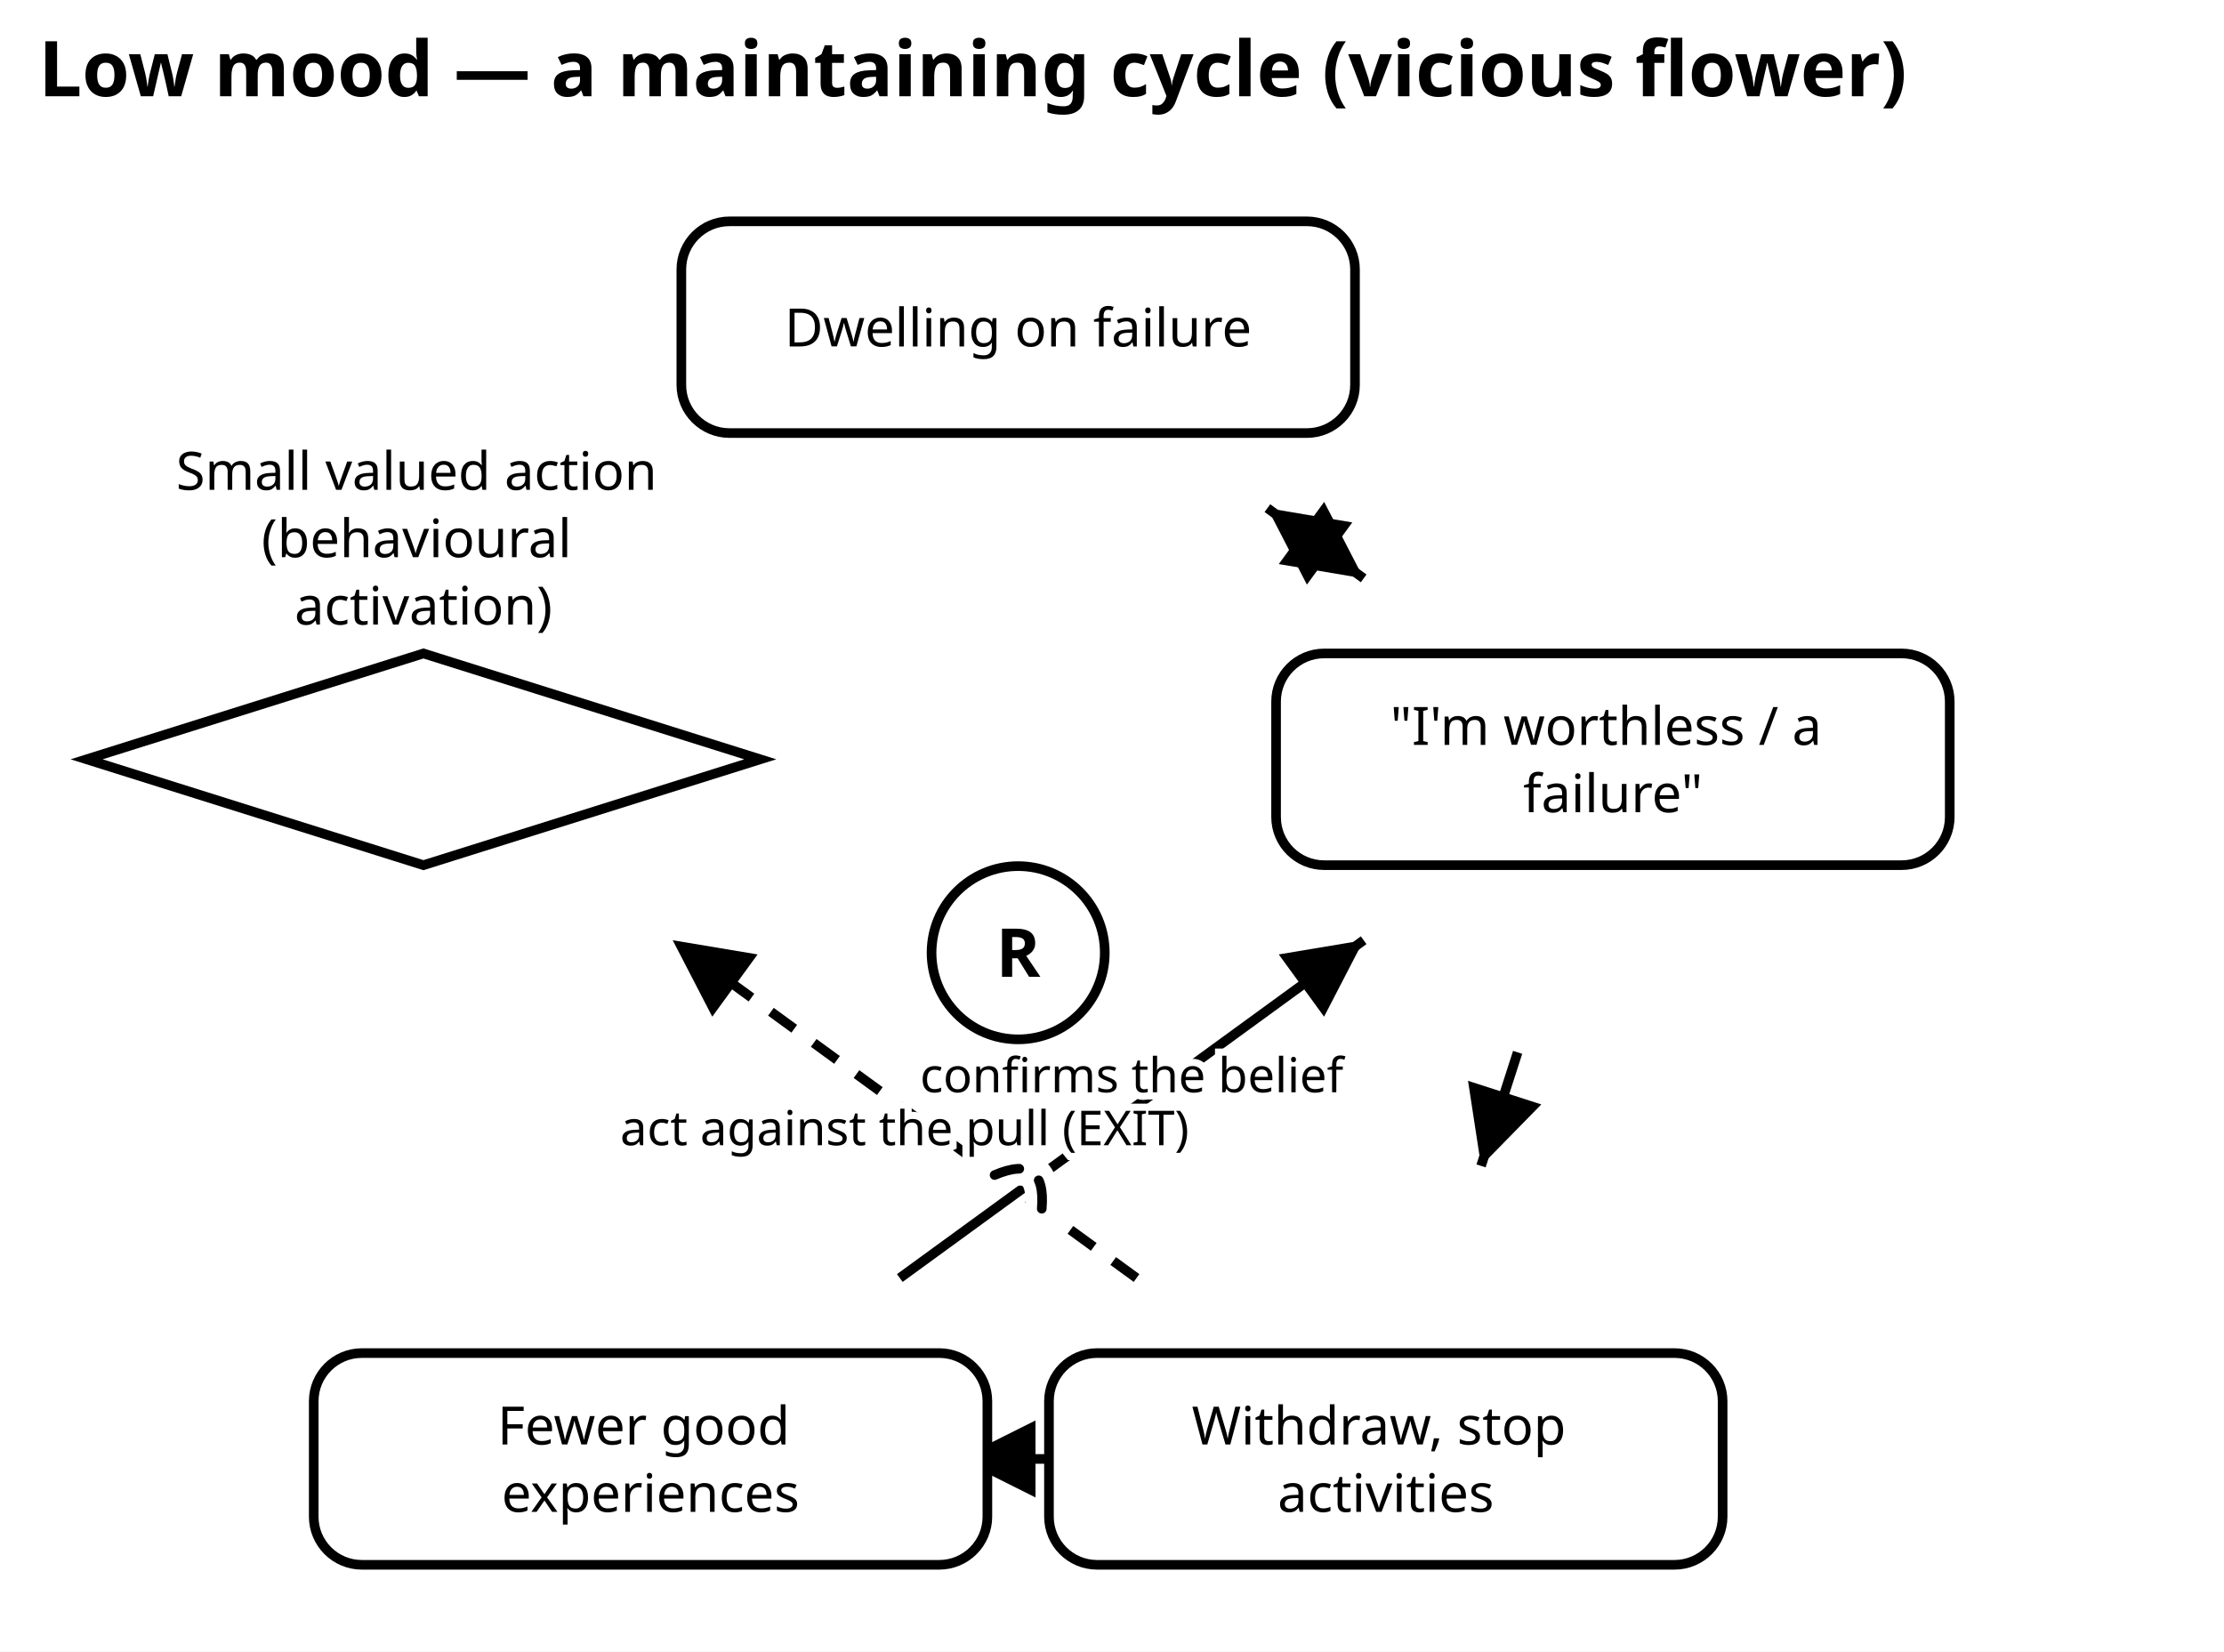
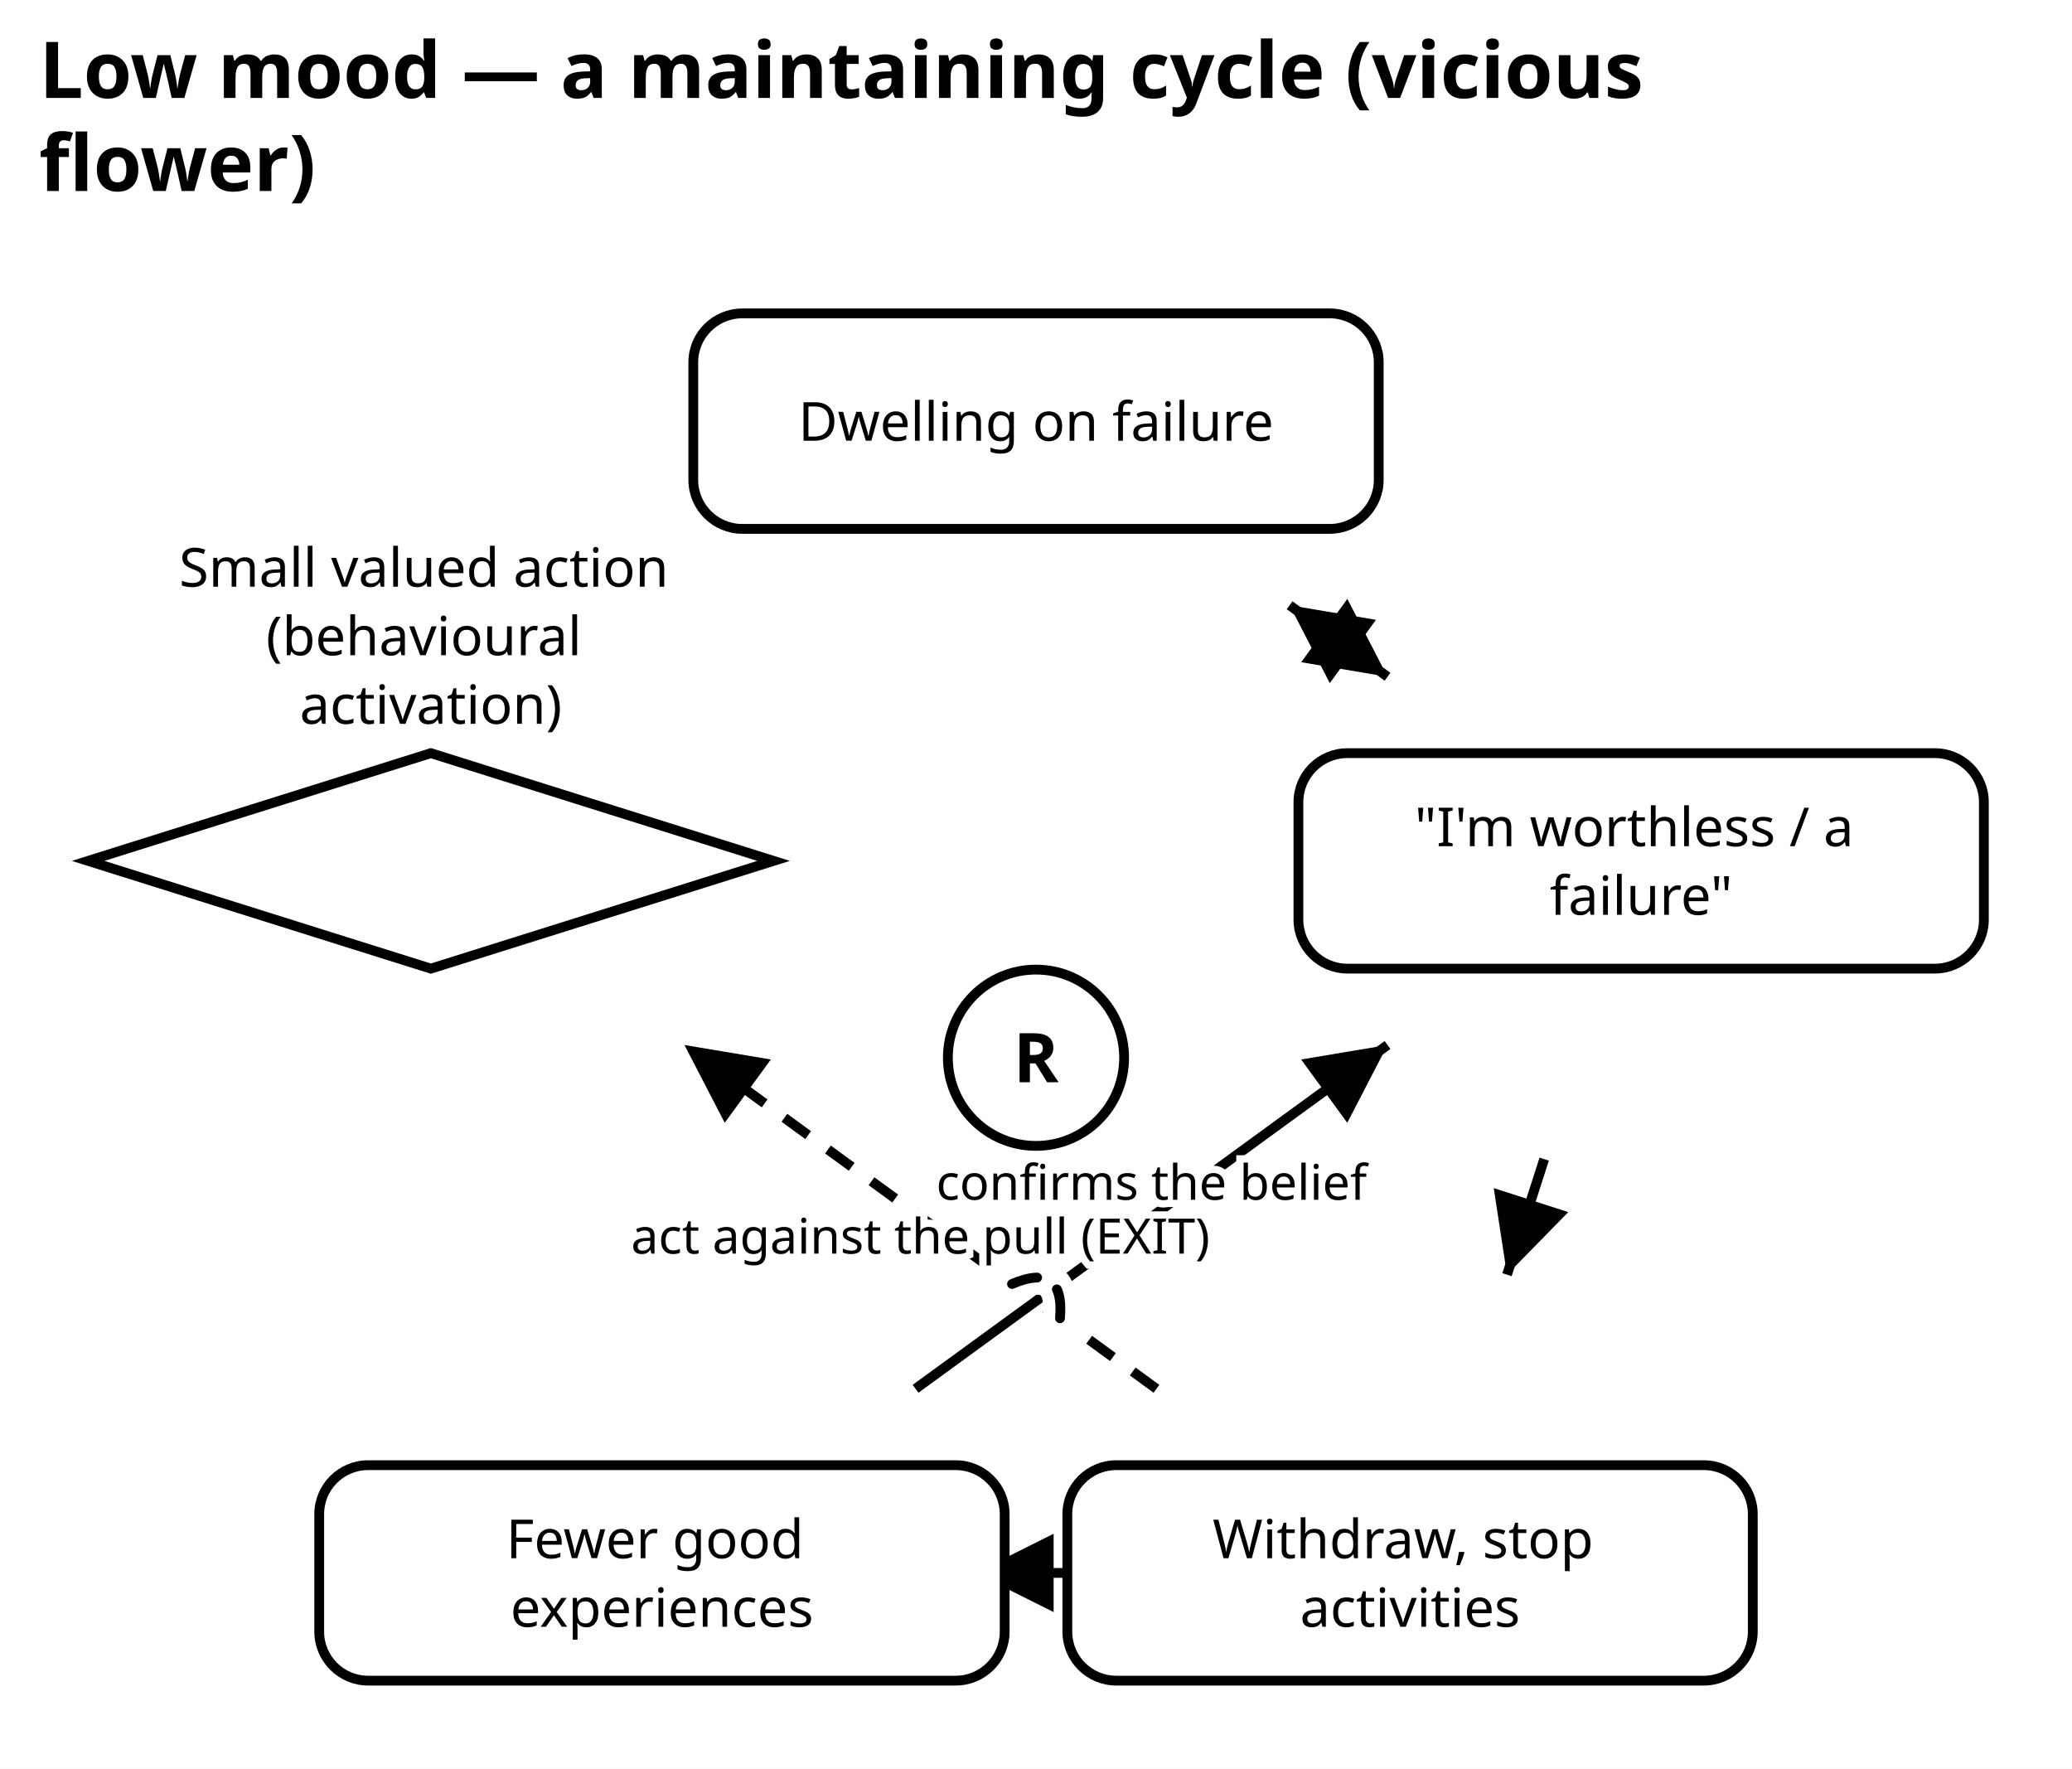
- <svg xmlns="http://www.w3.org/2000/svg" viewBox="68.4 52 462.2 343.2" role="img" aria-label="Maintaining loop: Low mood — a maintaining cycle (vicious flower). Links: &quot;I'm worthless / a failure&quot; -&gt; Withdraw, stop activities; Withdraw, stop activities -&gt; Fewer good experiences; Fewer good experiences -&gt; &quot;I'm worthless / a failure&quot; (reinforcing); &quot;I'm worthless / a failure&quot; &lt;-&gt; Dwelling on failure. Ways out: Withdraw, stop activities to Small valued action (behavioural activation).">
+ <svg xmlns="http://www.w3.org/2000/svg" viewBox="68.4 34 423.2 361.2" role="img" aria-label="Maintaining loop: Low mood — a maintaining cycle (vicious flower). Links: &quot;I'm worthless / a failure&quot; -&gt; Withdraw, stop activities; Withdraw, stop activities -&gt; Fewer good experiences; Fewer good experiences -&gt; &quot;I'm worthless / a failure&quot; (reinforcing); &quot;I'm worthless / a failure&quot; &lt;-&gt; Dwelling on failure. Ways out: Withdraw, stop activities to Small valued action (behavioural activation).">
  <defs>
    <marker id="arrow" markerWidth="10" markerHeight="10" refX="8" refY="4" orient="auto-start-reverse">
      <path d="M0,0 L8,4 L0,8 z" fill="#000" />
    </marker>
  </defs>
-   <rect x="68.4" y="52" width="462.2" height="343.2" fill="#fff" />
-   <text x="76.4" y="72" font-family="sans-serif" font-size="16" font-weight="700">Low mood — a maintaining cycle (vicious flower)</text>
+   <rect x="68.4" y="34" width="423.2" height="361.2" fill="#fff" />
+   <text x="76.4" y="54" font-family="sans-serif" font-size="16" font-weight="700">Low mood — a maintaining cycle (vicious</text>
+   <text x="76.4" y="73" font-family="sans-serif" font-size="16" font-weight="700">flower)</text>
  <path data-el="edge:e1" d="M 383.8,270.7 L 376.2,294.3" fill="none" stroke="#000" stroke-width="2" marker-end="url(#arrow)" />
  <path data-el="edge:e2" d="M 292.4,355.2 L 267.6,355.2" fill="none" stroke="#000" stroke-width="2" marker-end="url(#arrow)" />
  <path data-el="edge:e3" d="M 255.4,317.6 L 351.8,247.4" fill="none" stroke="#000" stroke-width="2" marker-end="url(#arrow)" />
  <text data-el="edgelabel:e3" x="303.6" y="279" font-family="sans-serif" font-size="10" text-anchor="middle" stroke="#fff" stroke-width="3" paint-order="stroke">confirms the belief</text>
  <path data-el="edge:e4" d="M 351.8,172.2 L 331.8,157.6" fill="none" stroke="#000" stroke-width="2" marker-start="url(#arrow)" marker-end="url(#arrow)" />
  <path data-el="edge:x1" d="M 304.6,317.6 L 208.2,247.4" fill="none" stroke="#000" stroke-width="2" stroke-dasharray="6 5" marker-end="url(#arrow)" />
  <text data-el="edgelabel:x1" x="256.4" y="290" font-family="sans-serif" font-size="10" text-anchor="middle" stroke="#fff" stroke-width="3" paint-order="stroke">act against the pull (EXIT)</text>
  <path d="M 284.9,303.2 Q 285.9,291.6 275.1,296.2" fill="none" stroke="#fff" stroke-width="7" stroke-linecap="round" />
  <path d="M 284.9,303.2 Q 285.9,291.6 275.1,296.2" fill="none" stroke="#000" stroke-width="2" stroke-dasharray="6 5" stroke-linecap="round" />
  <circle cx="280" cy="250" r="18" fill="#fff" stroke="#000" stroke-width="2" />
  <text x="280" y="255" text-anchor="middle" font-family="sans-serif" font-size="14" font-weight="700">R</text>
  <rect data-el="node:belief" x="333.6" y="187.8" width="140" height="44" rx="10" ry="10" fill="#fff" stroke="#000" stroke-width="2" />
  <text text-anchor="middle" font-family="sans-serif" font-size="11" data-el="nodelabel:belief">
    <tspan x="403.6" y="206.8">"I'm worthless / a</tspan>
    <tspan x="403.6" y="220.8">failure"</tspan>
  </text>
  <rect data-el="node:withdraw" x="286.4" y="333.2" width="140" height="44" rx="10" ry="10" fill="#fff" stroke="#000" stroke-width="2" />
  <text text-anchor="middle" font-family="sans-serif" font-size="11" data-el="nodelabel:withdraw">
    <tspan x="356.4" y="352.2">Withdraw, stop</tspan>
    <tspan x="356.4" y="366.2">activities</tspan>
  </text>
  <rect data-el="node:rewards" x="133.6" y="333.2" width="140" height="44" rx="10" ry="10" fill="#fff" stroke="#000" stroke-width="2" />
  <text text-anchor="middle" font-family="sans-serif" font-size="11" data-el="nodelabel:rewards">
    <tspan x="203.6" y="352.2">Fewer good</tspan>
    <tspan x="203.6" y="366.2">experiences</tspan>
  </text>
  <rect data-el="node:rumination" x="210" y="98" width="140" height="44" rx="10" ry="10" fill="#fff" stroke="#000" stroke-width="2" />
  <text x="280" y="124" font-family="sans-serif" font-size="11" text-anchor="middle" data-el="nodelabel:rumination">Dwelling on failure</text>
  <polygon data-el="node:out" points="156.4,187.8 226.4,209.8 156.4,231.8 86.4,209.8" fill="#fff" stroke="#000" stroke-width="2" />
  <text text-anchor="middle" font-family="sans-serif" font-size="11" stroke="#fff" stroke-width="3" paint-order="stroke" data-el="nodelabel:out">
    <tspan x="156.4" y="153.8">Small valued action</tspan>
    <tspan x="156.4" y="167.8">(behavioural</tspan>
    <tspan x="156.4" y="181.8">activation)</tspan>
  </text>
</svg>
